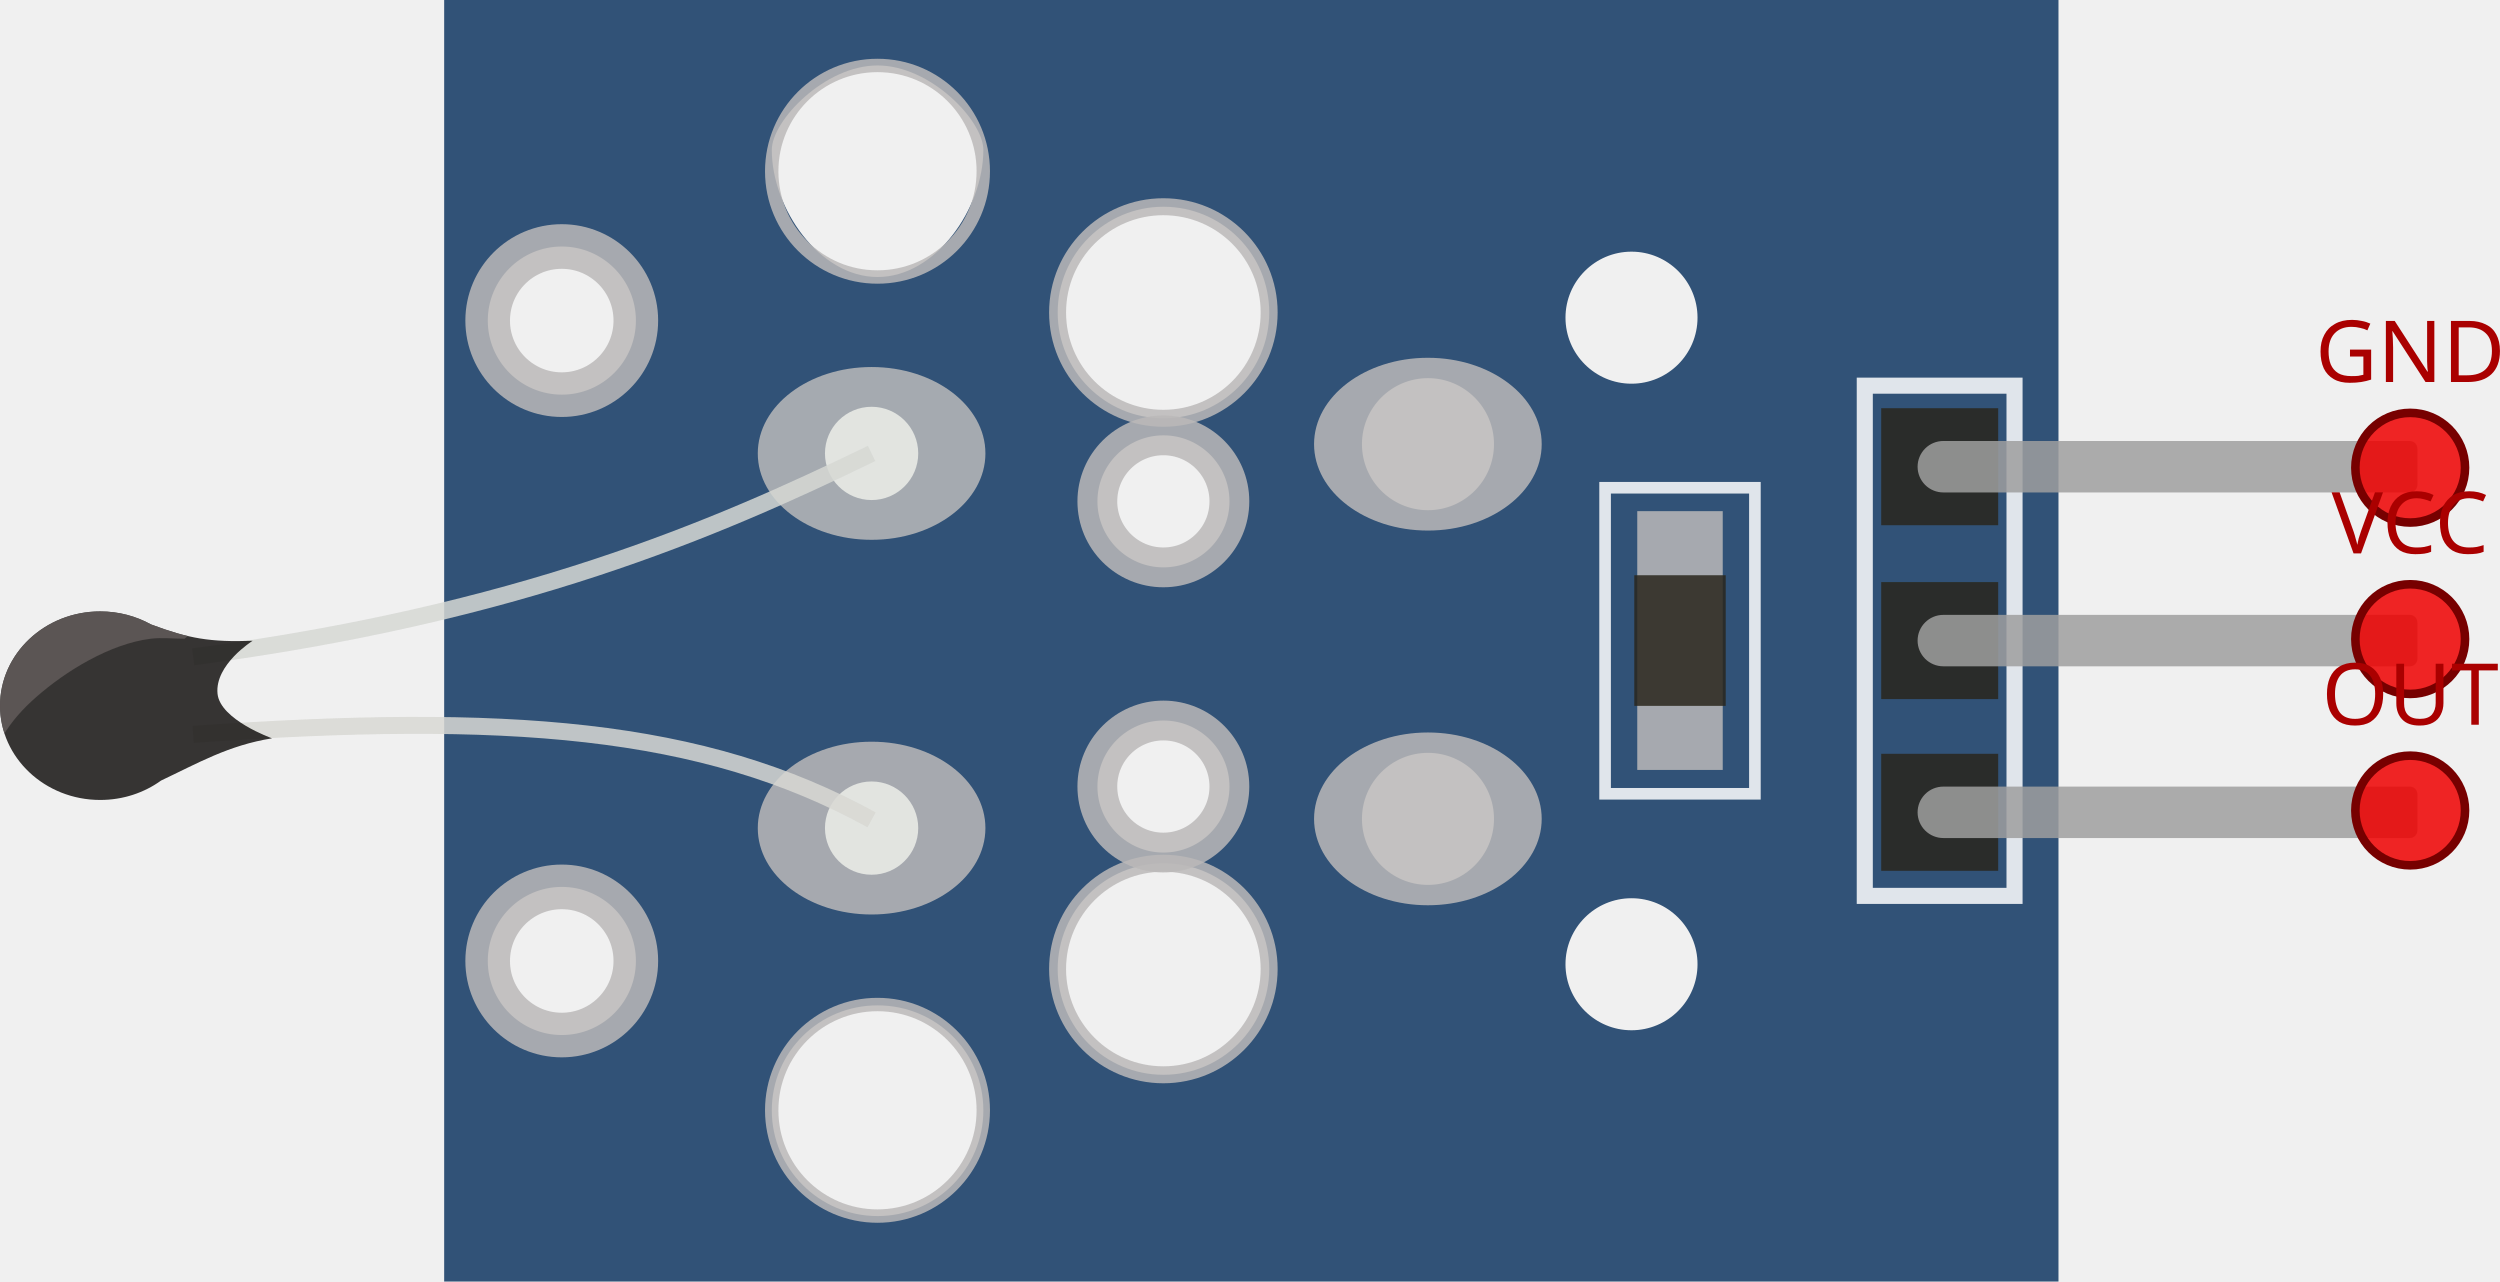
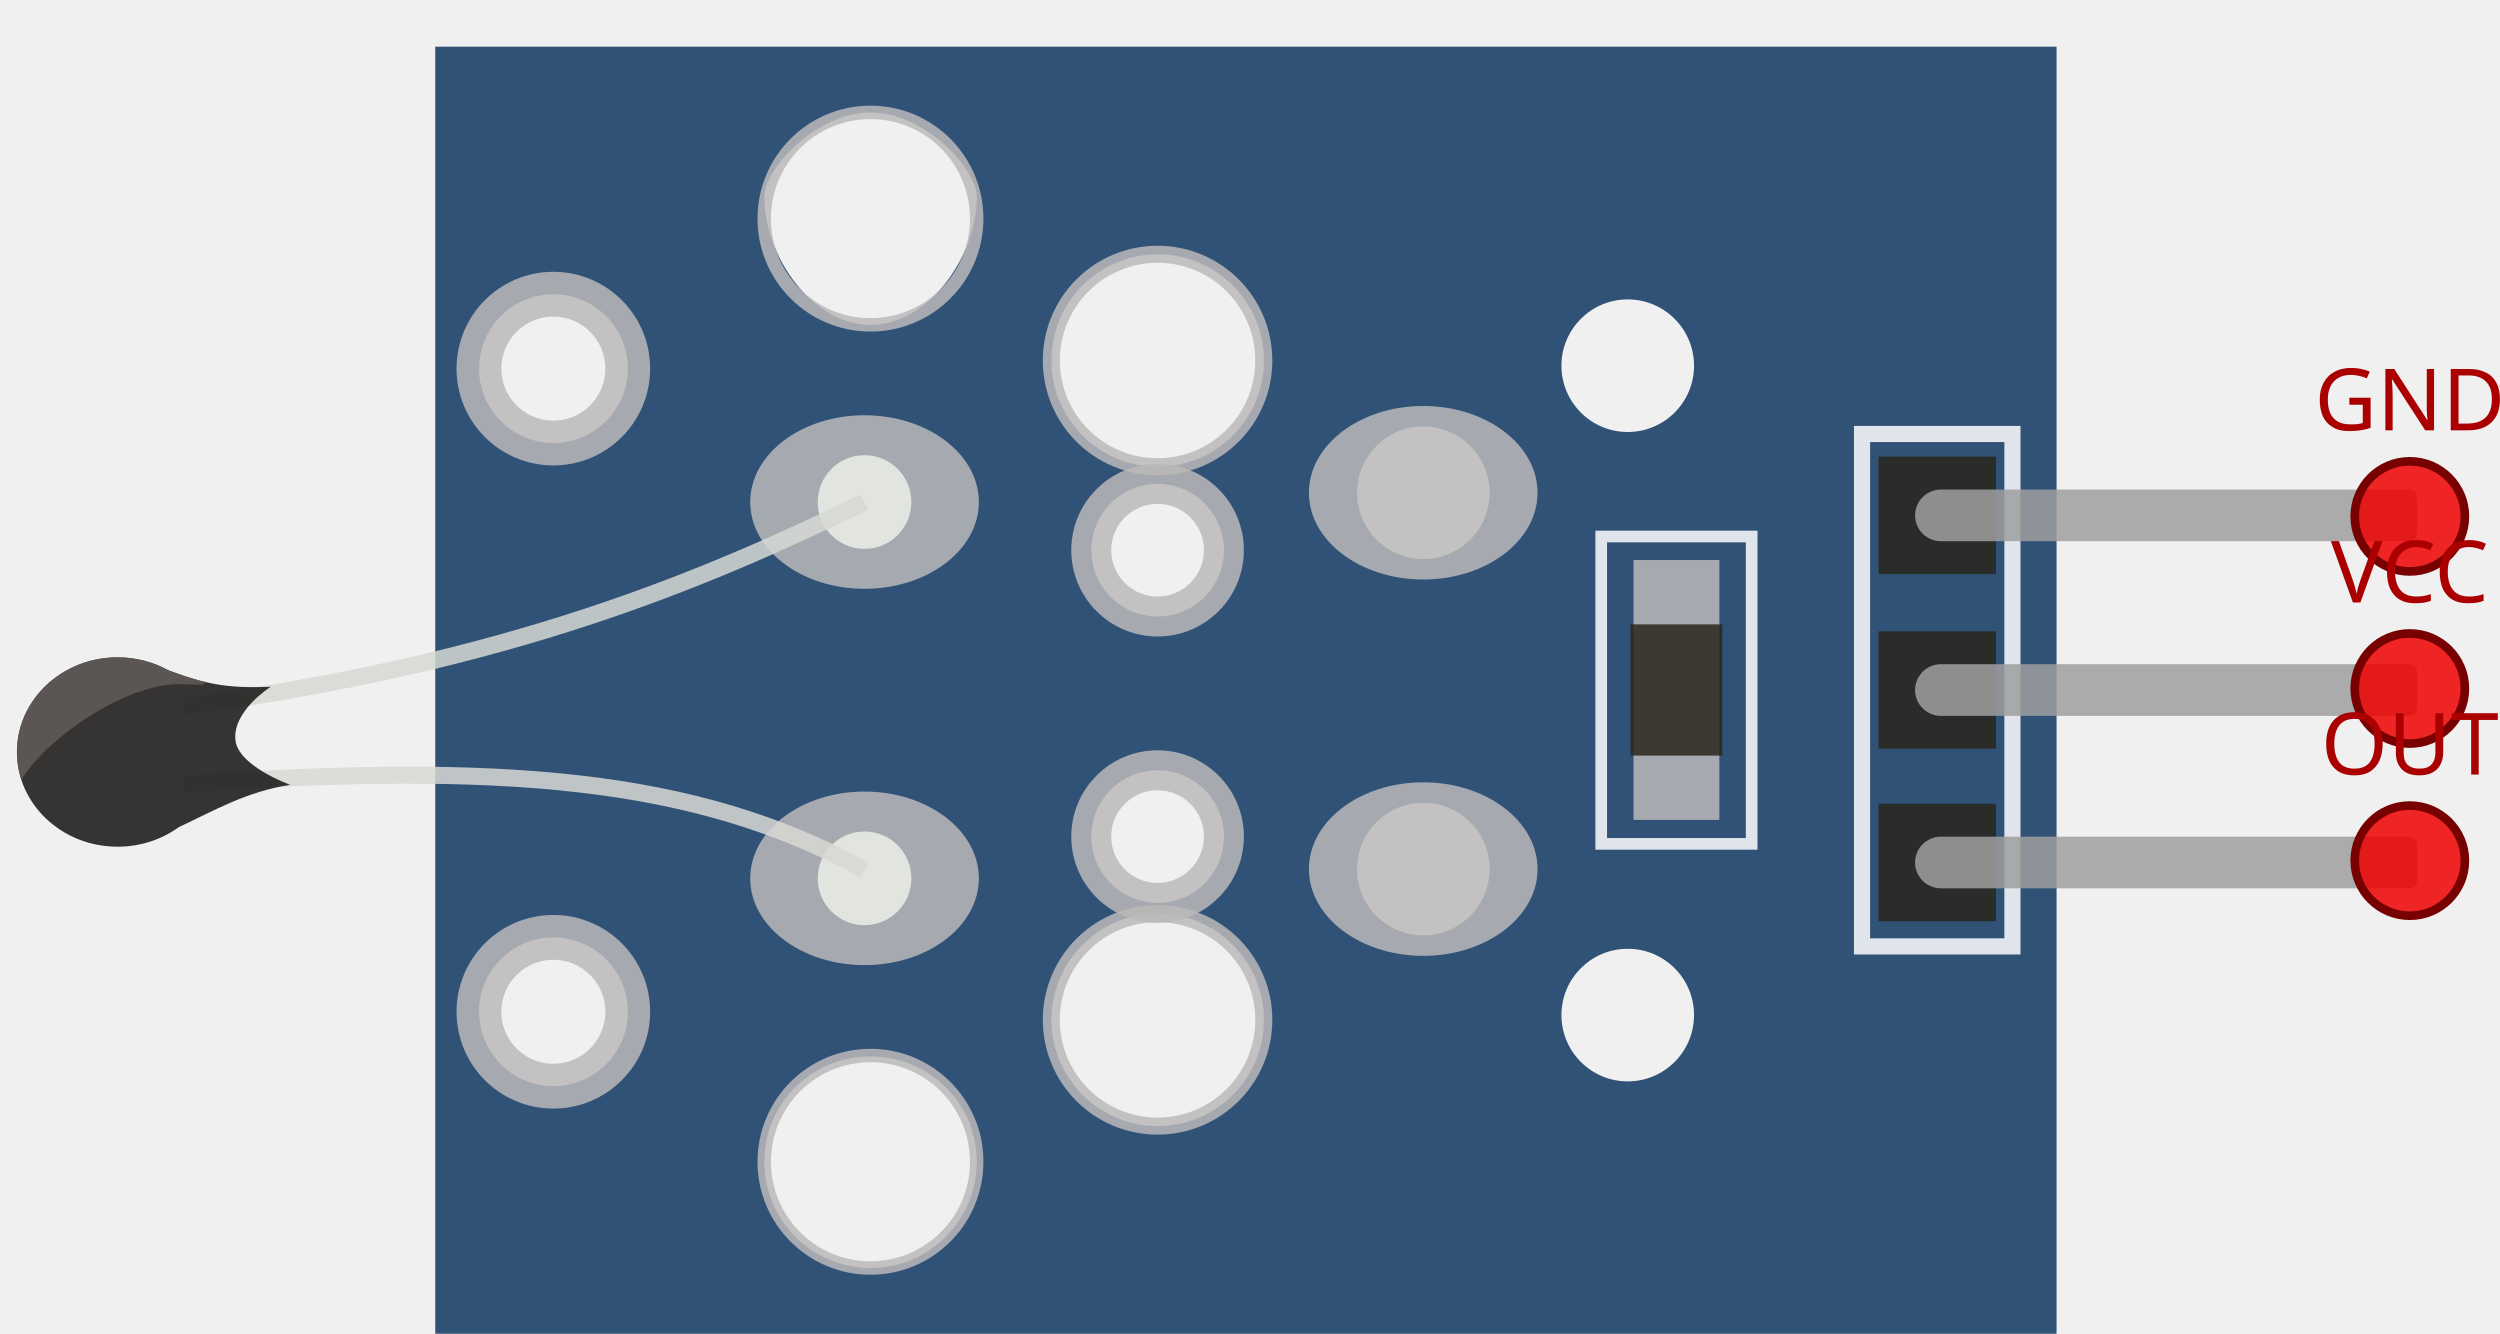
- <svg xmlns="http://www.w3.org/2000/svg" width="145.87" height="74.775" viewBox="0 0 145.87 74.775" version="1.1" id="svg58">
+ <svg xmlns="http://www.w3.org/2000/svg" width="145.24" height="77.485" viewBox="0 0 145.24 77.485" version="1.1" id="svg58">
  <defs id="defs58">
    <defs id="defs31" />
    <clipPath clipPathUnits="userSpaceOnUse" id="clipPath58">
      <path d="M 28.769,58.253 C 27.785,58.964 26.554,59.386 25.216,59.386 21.983,59.386 19.37,56.913 19.37,53.885 19.37,50.857 21.983,48.384 25.216,48.384 26.297,48.384 27.309,48.661 28.177,49.142 30.372,49.965 31.629,50.188 34.113,50.098 34.113,50.098 31.89,51.488 32.063,53.192 32.218,54.71 35.243,55.79 35.243,55.79 32.704,56.194 30.892,57.251 28.769,58.253 Z" id="path58" style="stroke-width:1" />
    </clipPath>
  </defs>
-   <g id="g62" transform="translate(-19.36999,-12.71)">
-     <path d="M 139.478,12.71 H 45.286 V 87.485 H 139.478 Z M 70.575,71.371 C 73.981,71.371 76.747,74.088 76.747,77.494 76.747,80.901 73.981,83.665 70.575,83.665 67.168,83.665 64.403,80.901 64.403,77.494 64.403,74.088 67.168,71.371 70.575,71.371 Z M 87.256,63.079 C 90.662,63.079 93.428,65.844 93.428,69.25 93.428,72.657 90.662,75.422 87.256,75.422 83.849,75.422 81.084,72.657 81.084,69.25 81.084,65.844 83.849,63.079 87.256,63.079 Z M 52.152,64.459 C 54.538,64.459 56.474,66.395 56.474,68.78 56.474,71.165 54.538,73.102 52.152,73.102 49.768,73.102 47.831,71.165 47.831,68.78 47.831,66.395 49.768,64.459 52.152,64.459 Z M 114.565,65.12 C 116.691,65.12 118.417,66.846 118.417,68.972 118.417,71.098 116.691,72.824 114.565,72.824 112.439,72.824 110.713,71.098 110.713,68.972 110.713,66.846 112.439,65.12 114.565,65.12 Z M 102.689,56.637 C 104.815,56.637 106.542,58.364 106.542,60.49 106.542,62.616 104.815,64.342 102.689,64.342 100.563,64.342 98.837,62.616 98.837,60.49 98.837,58.364 100.563,56.637 102.689,56.637 Z M 87.256,54.751 C 89.382,54.751 91.108,56.477 91.108,58.603 91.108,60.729 89.382,62.455 87.256,62.455 85.129,62.455 83.403,60.729 83.403,58.603 83.403,56.477 85.129,54.751 87.256,54.751 Z M 87.256,38.111 C 89.382,38.111 91.108,39.837 91.108,41.963 91.108,44.089 89.382,45.815 87.256,45.815 85.129,45.815 83.403,44.089 83.403,41.963 83.403,39.837 85.129,38.111 87.256,38.111 Z M 102.689,34.774 C 104.815,34.774 106.542,36.5 106.542,38.626 106.542,40.753 104.815,42.479 102.689,42.479 100.563,42.479 98.837,40.753 98.837,38.626 98.837,36.5 100.563,34.774 102.689,34.774 Z M 87.256,24.773 C 90.662,24.773 93.428,27.538 93.428,30.944 93.428,34.35 90.662,37.116 87.256,37.116 83.849,37.116 81.084,34.35 81.084,30.944 81.084,27.538 83.849,24.773 87.256,24.773 Z M 52.152,27.094 C 54.538,27.094 56.474,29.03 56.474,31.415 56.474,33.8 54.538,35.737 52.152,35.737 49.768,35.737 47.831,33.8 47.831,31.415 47.831,29.03 49.768,27.094 52.152,27.094 Z M 114.565,27.394 C 116.691,27.394 118.417,29.12 118.417,31.246 118.417,33.372 116.691,35.098 114.565,35.098 112.439,35.098 110.713,33.372 110.713,31.246 110.713,29.12 112.439,27.394 114.565,27.394 Z M 64.403,21.455 C 64.403,19.752 67.489,16.529 70.575,16.529 73.66,16.529 76.747,19.752 76.747,21.455 76.747,24.861 73.981,28.873 70.575,28.873 67.168,28.873 64.403,24.861 64.403,21.455 Z" fill="#0f3661" id="path32" style="opacity:0.85;stroke-width:1.042" />
-     <path d="M 128.176,35.213 V 64.983 H 136.914 V 35.213 Z" fill="none" stroke="#ffffff" stroke-width="0.938px" id="path33" style="opacity:0.85" />
-     <path d="M 119.888,57.634 V 42.535 H 114.901 V 57.634 Z" fill="#bbb9b9" id="path40" style="opacity:0.85;stroke-width:1.042" />
-     <path d="M 120.062,53.896 V 46.274 H 114.727 V 53.896 Z" fill="#29261c" id="path41" style="opacity:0.85;stroke-width:1.042" />
-     <circle cx="52.147" cy="31.415" r="4.322" stroke-width="2.604px" id="circle41" style="opacity:0.85;fill:none;stroke:#bbb9b9;stroke-linejoin:miter" />
-     <circle cx="52.147" cy="68.78" r="4.322" stroke-width="2.604px" id="circle42" style="opacity:0.85;fill:none;stroke:#bbb9b9;stroke-linejoin:miter" />
-     <circle cx="87.25" cy="69.25" r="6.172" stroke-width="0.99px" id="circle43" style="opacity:0.85;fill:none;stroke:#bbb9b9;stroke-linejoin:miter" />
-     <circle cx="87.25" cy="30.944" r="6.172" stroke-width="0.99px" id="circle44" style="opacity:0.85;fill:none;stroke:#bbb9b9;stroke-linejoin:miter" />
-     <circle cx="87.25" cy="41.963" r="3.852" stroke-width="2.323px" id="circle45" style="opacity:0.85;fill:none;stroke:#bbb9b9;stroke-linejoin:miter" />
-     <circle cx="87.25" cy="58.603" r="3.852" stroke-width="2.323px" id="circle46" style="opacity:0.85;fill:none;stroke:#bbb9b9;stroke-linejoin:miter" />
-     <circle cx="70.57" cy="77.494" r="6.172" stroke-width="0.781px" id="circle47" style="opacity:0.85;fill:none;stroke:#bbb9b9;stroke-linejoin:miter" />
-     <circle cx="70.57" cy="22.701" r="6.172" stroke-width="0.781px" id="circle48" style="opacity:0.85;fill:none;stroke:#bbb9b9;stroke-linejoin:miter" />
-     <ellipse cx="70.226" cy="39.166" rx="6.641" ry="5.041" fill="#bababa" id="ellipse48" style="opacity:0.85;stroke-width:1.042" />
-     <ellipse cx="70.226" cy="61.028" rx="6.641" ry="5.041" fill="#bbb9b9" id="ellipse49" style="opacity:0.85;stroke-width:1.042" />
-     <circle cx="70.226" cy="39.166" r="2.721" fill="#eceee9" id="circle49" style="opacity:0.85;stroke-width:1.042" />
-     <circle cx="70.226" cy="61.028" r="2.721" fill="#eceee9" id="circle50" style="opacity:0.85;stroke-width:1.042" />
-     <path d="M 70.226,39.166 C 61.03,43.633 49.587,48.55 30.641,51.034" fill="none" stroke="#d6d8d4" stroke-linejoin="miter" stroke-width="0.99px" id="path50" style="opacity:0.85" />
-     <path d="M 70.226,60.547 C 60.348,55.106 48.921,54.283 30.641,55.558" fill="none" stroke="#d8d8d3" stroke-linejoin="miter" stroke-width="0.99px" id="path51" style="opacity:0.85" />
-     <path d="M 28.769,58.253 C 27.785,58.964 26.554,59.386 25.216,59.386 21.983,59.386 19.37,56.913 19.37,53.885 19.37,50.857 21.983,48.384 25.216,48.384 26.297,48.384 27.309,48.661 28.177,49.142 30.372,49.965 31.629,50.188 34.113,50.098 34.113,50.098 31.89,51.488 32.063,53.192 32.218,54.71 35.243,55.79 35.243,55.79 32.704,56.194 30.892,57.251 28.769,58.253 Z" fill="#151312" id="path52" style="opacity:0.85;stroke-width:1.042" />
-     <path d="M 30.136,49.979 C 29.493,49.979 28.798,49.899 28.162,49.979 25.791,50.275 23.209,51.86 21.465,53.398 20.702,54.07 20.058,54.785 19.534,55.659 19.354,55.958 19.155,56.245 18.985,56.547 18.976,56.559 18.761,56.959 18.726,56.924 18.568,56.767 18.68,55.887 18.68,55.725 18.68,54.273 18.696,52.919 19.036,51.497 19.489,49.593 19.939,47.116 21.543,45.77 22.161,45.253 23.021,45.027 23.77,44.79 24.8,44.466 25.954,44.217 27.046,44.367 28.873,44.618 30.289,46.564 30.617,48.292 30.701,48.731 30.534,49.222 30.534,49.657" fill="#615a59" id="path53" style="opacity:0.85;stroke-width:1.042" clip-path="url(#clipPath58)" />
-     <circle cx="114.559" cy="31.246" id="circle53" r="0" style="opacity:0.85;fill:none;stroke:#bbb9b9;stroke-width:2.323px;stroke-linejoin:miter" />
-     <circle cx="114.559" cy="68.972" id="circle54" r="0" style="opacity:0.85;fill:none;stroke:#bbb9b9;stroke-width:2.323px;stroke-linejoin:miter" />
-     <path d="M 102.684,55.449 C 106.35,55.449 109.325,57.707 109.325,60.49 109.325,63.271 106.35,65.53 102.684,65.53 99.019,65.53 96.043,63.271 96.043,60.49 96.043,57.707 99.019,55.449 102.684,55.449 Z M 102.684,56.637 C 104.81,56.637 106.536,58.364 106.536,60.49 106.536,62.616 104.81,64.342 102.684,64.342 100.558,64.342 98.832,62.616 98.832,60.49 98.832,58.364 100.558,56.637 102.684,56.637 Z" fill="#bbb9b9" id="path54" style="opacity:0.85;stroke-width:1.042" />
-     <path d="M 102.684,33.586 C 106.35,33.586 109.325,35.845 109.325,38.626 109.325,41.409 106.35,43.667 102.684,43.667 99.019,43.667 96.043,41.409 96.043,38.626 96.043,35.845 99.019,33.586 102.684,33.586 Z M 102.684,34.774 C 104.81,34.774 106.536,36.5 106.536,38.626 106.536,40.753 104.81,42.479 102.684,42.479 100.558,42.479 98.832,40.753 98.832,38.626 98.832,36.5 100.558,34.774 102.684,34.774 Z" fill="#bbb9b9" id="path55" style="opacity:0.85;stroke-width:1.042" />
-     <path d="M 113.024,59.026 V 41.169 H 121.765 V 59.026 Z" fill="none" stroke="#ffffff" stroke-linejoin="miter" stroke-width="0.677px" id="path56" style="opacity:0.85" />
-     <g id="g59">
-       <path d="M 129.134,36.528 V 43.356 H 135.961 V 36.528 Z" id="path36" style="opacity:0.85;fill:#29261c;stroke-width:1.042" />
-       <path d="M 132.759,38.441 C 132.361,38.441 131.979,38.599 131.698,38.881 131.416,39.163 131.258,39.544 131.258,39.942 131.258,40.34 131.416,40.722 131.698,41.004 131.979,41.285 132.361,41.443 132.759,41.443 H 159.98 C 160.223,41.443 160.421,41.245 160.421,41.003 V 38.883 C 160.421,38.639 160.223,38.441 159.98,38.441 Z" id="path39" style="opacity:0.85;fill:#9f9f9f;stroke-width:1.042" />
-       <g id="g56" transform="translate(-0.6300049,-7.290001)">
-         <circle id="pin-GND" cx="160.63" cy="47.29" r="3.2" fill="#ee0000" fill-opacity="0.85" stroke="#770000" stroke-width="0.5" />
-         <text x="160.63" y="42.29" font-size="5px" fill="#aa0000" text-anchor="middle" font-family="sans-serif" id="text56">GND</text>
-       </g>
+   <path d="M 119.478,2.71 H 25.286 V 77.485 H 119.478 Z M 50.575,61.371 C 53.981,61.371 56.747,64.088 56.747,67.494 56.747,70.901 53.981,73.665 50.575,73.665 47.168,73.665 44.403,70.901 44.403,67.494 44.403,64.088 47.168,61.371 50.575,61.371 Z M 67.256,53.079 C 70.662,53.079 73.428,55.844 73.428,59.25 73.428,62.657 70.662,65.422 67.256,65.422 63.849,65.422 61.084,62.657 61.084,59.25 61.084,55.844 63.849,53.079 67.256,53.079 Z M 32.152,54.459 C 34.538,54.459 36.474,56.395 36.474,58.78 36.474,61.165 34.538,63.102 32.152,63.102 29.768,63.102 27.831,61.165 27.831,58.78 27.831,56.395 29.768,54.459 32.152,54.459 Z M 94.565,55.12 C 96.691,55.12 98.417,56.846 98.417,58.972 98.417,61.098 96.691,62.824 94.565,62.824 92.439,62.824 90.713,61.098 90.713,58.972 90.713,56.846 92.439,55.12 94.565,55.12 Z M 82.689,46.637 C 84.815,46.637 86.542,48.364 86.542,50.49 86.542,52.616 84.815,54.342 82.689,54.342 80.563,54.342 78.837,52.616 78.837,50.49 78.837,48.364 80.563,46.637 82.689,46.637 Z M 67.256,44.751 C 69.382,44.751 71.108,46.477 71.108,48.603 71.108,50.729 69.382,52.455 67.256,52.455 65.129,52.455 63.403,50.729 63.403,48.603 63.403,46.477 65.129,44.751 67.256,44.751 Z M 67.256,28.111 C 69.382,28.111 71.108,29.837 71.108,31.963 71.108,34.089 69.382,35.815 67.256,35.815 65.129,35.815 63.403,34.089 63.403,31.963 63.403,29.837 65.129,28.111 67.256,28.111 Z M 82.689,24.774 C 84.815,24.774 86.542,26.5 86.542,28.626 86.542,30.753 84.815,32.479 82.689,32.479 80.563,32.479 78.837,30.753 78.837,28.626 78.837,26.5 80.563,24.774 82.689,24.774 Z M 67.256,14.773 C 70.662,14.773 73.428,17.538 73.428,20.944 73.428,24.35 70.662,27.116 67.256,27.116 63.849,27.116 61.084,24.35 61.084,20.944 61.084,17.538 63.849,14.773 67.256,14.773 Z M 32.152,17.094 C 34.538,17.094 36.474,19.03 36.474,21.415 36.474,23.8 34.538,25.737 32.152,25.737 29.768,25.737 27.831,23.8 27.831,21.415 27.831,19.03 29.768,17.094 32.152,17.094 Z M 94.565,17.394 C 96.691,17.394 98.417,19.12 98.417,21.246 98.417,23.372 96.691,25.098 94.565,25.098 92.439,25.098 90.713,23.372 90.713,21.246 90.713,19.12 92.439,17.394 94.565,17.394 Z M 44.403,11.455 C 44.403,9.752 47.489,6.529 50.575,6.529 53.66,6.529 56.747,9.752 56.747,11.455 56.747,14.861 53.981,18.873 50.575,18.873 47.168,18.873 44.403,14.861 44.403,11.455 Z" fill="#0f3661" id="path32" style="opacity:0.85;stroke-width:1.042" />
+   <path d="M 108.176,25.213 V 54.983 H 116.914 V 25.213 Z" fill="none" stroke="#ffffff" stroke-width="0.938px" id="path33" style="opacity:0.85" />
+   <path d="M 99.888,47.634 V 32.535 H 94.901 V 47.634 Z" fill="#bbb9b9" id="path40" style="opacity:0.85;stroke-width:1.042" />
+   <path d="M 100.062,43.896 V 36.274 H 94.727 V 43.896 Z" fill="#29261c" id="path41" style="opacity:0.85;stroke-width:1.042" />
+   <circle cx="32.147" cy="21.415" r="4.322" stroke-width="2.604px" id="circle41" style="opacity:0.85;fill:none;stroke:#bbb9b9;stroke-linejoin:miter" />
+   <circle cx="32.147" cy="58.78" r="4.322" stroke-width="2.604px" id="circle42" style="opacity:0.85;fill:none;stroke:#bbb9b9;stroke-linejoin:miter" />
+   <circle cx="67.25" cy="59.25" r="6.172" stroke-width="0.99px" id="circle43" style="opacity:0.85;fill:none;stroke:#bbb9b9;stroke-linejoin:miter" />
+   <circle cx="67.25" cy="20.944" r="6.172" stroke-width="0.99px" id="circle44" style="opacity:0.85;fill:none;stroke:#bbb9b9;stroke-linejoin:miter" />
+   <circle cx="67.25" cy="31.963" r="3.852" stroke-width="2.323px" id="circle45" style="opacity:0.85;fill:none;stroke:#bbb9b9;stroke-linejoin:miter" />
+   <circle cx="67.25" cy="48.603" r="3.852" stroke-width="2.323px" id="circle46" style="opacity:0.85;fill:none;stroke:#bbb9b9;stroke-linejoin:miter" />
+   <circle cx="50.57" cy="67.494" r="6.172" stroke-width="0.781px" id="circle47" style="opacity:0.85;fill:none;stroke:#bbb9b9;stroke-linejoin:miter" />
+   <circle cx="50.57" cy="12.701" r="6.172" stroke-width="0.781px" id="circle48" style="opacity:0.85;fill:none;stroke:#bbb9b9;stroke-linejoin:miter" />
+   <ellipse cx="50.226" cy="29.166" rx="6.641" ry="5.041" fill="#bababa" id="ellipse48" style="opacity:0.85;stroke-width:1.042" />
+   <ellipse cx="50.226" cy="51.028" rx="6.641" ry="5.041" fill="#bbb9b9" id="ellipse49" style="opacity:0.85;stroke-width:1.042" />
+   <circle cx="50.226" cy="29.166" r="2.721" fill="#eceee9" id="circle49" style="opacity:0.85;stroke-width:1.042" />
+   <circle cx="50.226" cy="51.028" r="2.721" fill="#eceee9" id="circle50" style="opacity:0.85;stroke-width:1.042" />
+   <path d="M 50.226,29.166 C 41.03,33.633 29.587,38.55 10.641,41.034" fill="none" stroke="#d6d8d4" stroke-linejoin="miter" stroke-width="0.99px" id="path50" style="opacity:0.85" />
+   <path d="M 50.226,50.547 C 40.348,45.106 28.921,44.283 10.641,45.558" fill="none" stroke="#d8d8d3" stroke-linejoin="miter" stroke-width="0.99px" id="path51" style="opacity:0.85" />
+   <path d="M 10.383,48.057 C 9.398,48.767 8.167,49.19 6.829,49.19 3.596,49.19 0.983,46.717 0.983,43.689 0.983,40.661 3.596,38.188 6.829,38.188 7.911,38.188 8.922,38.465 9.79,38.946 11.986,39.769 13.242,39.992 15.727,39.901 15.727,39.901 13.504,41.292 13.677,42.995 13.832,44.514 16.857,45.593 16.857,45.593 14.317,45.997 12.506,47.055 10.383,48.057 Z" fill="#151312" id="path52" style="opacity:0.85;stroke-width:1.042" />
+   <path d="M 30.136,49.979 C 29.493,49.979 28.798,49.899 28.162,49.979 25.791,50.275 23.209,51.86 21.465,53.398 20.702,54.07 20.058,54.785 19.534,55.659 19.354,55.958 19.155,56.245 18.985,56.547 18.976,56.559 18.761,56.959 18.726,56.924 18.568,56.767 18.68,55.887 18.68,55.725 18.68,54.273 18.696,52.919 19.036,51.497 19.489,49.593 19.939,47.116 21.543,45.77 22.161,45.253 23.021,45.027 23.77,44.79 24.8,44.466 25.954,44.217 27.046,44.367 28.873,44.618 30.289,46.564 30.617,48.292 30.701,48.731 30.534,49.222 30.534,49.657" fill="#615a59" id="path53" style="opacity:0.85;stroke-width:1.042" clip-path="url(#clipPath58)" transform="translate(-18.38652,-10.19635)" />
+   <circle cx="94.559" cy="21.246" id="circle53" r="0" style="opacity:0.85;fill:none;stroke:#bbb9b9;stroke-width:2.323px;stroke-linejoin:miter" />
+   <circle cx="94.559" cy="58.972" id="circle54" r="0" style="opacity:0.85;fill:none;stroke:#bbb9b9;stroke-width:2.323px;stroke-linejoin:miter" />
+   <path d="M 82.684,45.449 C 86.35,45.449 89.325,47.707 89.325,50.49 89.325,53.271 86.35,55.53 82.684,55.53 79.019,55.53 76.043,53.271 76.043,50.49 76.043,47.707 79.019,45.449 82.684,45.449 Z M 82.684,46.637 C 84.81,46.637 86.536,48.364 86.536,50.49 86.536,52.616 84.81,54.342 82.684,54.342 80.558,54.342 78.832,52.616 78.832,50.49 78.832,48.364 80.558,46.637 82.684,46.637 Z" fill="#bbb9b9" id="path54" style="opacity:0.85;stroke-width:1.042" />
+   <path d="M 82.684,23.586 C 86.35,23.586 89.325,25.845 89.325,28.626 89.325,31.409 86.35,33.667 82.684,33.667 79.019,33.667 76.043,31.409 76.043,28.626 76.043,25.845 79.019,23.586 82.684,23.586 Z M 82.684,24.774 C 84.81,24.774 86.536,26.5 86.536,28.626 86.536,30.753 84.81,32.479 82.684,32.479 80.558,32.479 78.832,30.753 78.832,28.626 78.832,26.5 80.558,24.774 82.684,24.774 Z" fill="#bbb9b9" id="path55" style="opacity:0.85;stroke-width:1.042" />
+   <path d="M 93.024,49.026 V 31.169 H 101.765 V 49.026 Z" fill="none" stroke="#ffffff" stroke-linejoin="miter" stroke-width="0.677px" id="path56" style="opacity:0.85" />
+   <g id="g59" transform="translate(-20,-10)">
+     <path d="M 129.134,36.528 V 43.356 H 135.961 V 36.528 Z" id="path36" style="opacity:0.85;fill:#29261c;stroke-width:1.042" />
+     <path d="M 132.759,38.441 C 132.361,38.441 131.979,38.599 131.698,38.881 131.416,39.163 131.258,39.544 131.258,39.942 131.258,40.34 131.416,40.722 131.698,41.004 131.979,41.285 132.361,41.443 132.759,41.443 H 159.98 C 160.223,41.443 160.421,41.245 160.421,41.003 V 38.883 C 160.421,38.639 160.223,38.441 159.98,38.441 Z" id="path39" style="opacity:0.85;fill:#9f9f9f;stroke-width:1.042" />
+     <g id="g56" transform="translate(-0.6300049,-7.290001)">
+       <circle id="pin-GND" cx="160.63" cy="47.29" r="3.2" fill="#ee0000" fill-opacity="0.85" stroke="#770000" stroke-width="0.5" />
+       <text x="160.63" y="42.29" font-size="5px" fill="#aa0000" text-anchor="middle" font-family="sans-serif" id="text56">GND</text>
    </g>
-     <g id="g61">
-       <path d="M 129.134,46.674 V 53.501 H 135.961 V 46.674 Z" id="path35" style="opacity:0.85;fill:#29261c;stroke-width:1.042" />
-       <path d="M 132.759,48.587 C 132.361,48.587 131.979,48.744 131.698,49.027 131.416,49.308 131.258,49.689 131.258,50.087 V 50.088 C 131.258,50.486 131.416,50.867 131.698,51.149 131.979,51.43 132.361,51.588 132.759,51.588 H 159.98 C 160.223,51.588 160.421,51.391 160.421,51.148 V 49.028 C 160.421,48.784 160.223,48.587 159.98,48.587 Z" id="path38" style="opacity:0.85;fill:#9f9f9f;stroke-width:1.042" />
-       <g id="g57" transform="translate(-0.6300049,-7.290001)">
-         <circle id="pin-VCC" cx="160.63" cy="57.29" r="3.2" fill="#ee0000" fill-opacity="0.85" stroke="#770000" stroke-width="0.5" />
-         <text x="160.63" y="52.29" font-size="5px" fill="#aa0000" text-anchor="middle" font-family="sans-serif" id="text57">VCC</text>
-       </g>
+   </g>
+   <g id="g61" transform="translate(-20,-10)">
+     <path d="M 129.134,46.674 V 53.501 H 135.961 V 46.674 Z" id="path35" style="opacity:0.85;fill:#29261c;stroke-width:1.042" />
+     <path d="M 132.759,48.587 C 132.361,48.587 131.979,48.744 131.698,49.027 131.416,49.308 131.258,49.689 131.258,50.087 V 50.088 C 131.258,50.486 131.416,50.867 131.698,51.149 131.979,51.43 132.361,51.588 132.759,51.588 H 159.98 C 160.223,51.588 160.421,51.391 160.421,51.148 V 49.028 C 160.421,48.784 160.223,48.587 159.98,48.587 Z" id="path38" style="opacity:0.85;fill:#9f9f9f;stroke-width:1.042" />
+     <g id="g57" transform="translate(-0.6300049,-7.290001)">
+       <circle id="pin-VCC" cx="160.63" cy="57.29" r="3.2" fill="#ee0000" fill-opacity="0.85" stroke="#770000" stroke-width="0.5" />
+       <text x="160.63" y="52.29" font-size="5px" fill="#aa0000" text-anchor="middle" font-family="sans-serif" id="text57">VCC</text>
    </g>
-     <g id="g60" transform="translate(0,-0.1100006)">
-       <path d="M 129.134,56.803 V 63.63 H 135.961 V 56.803 Z" id="path34" style="opacity:0.85;fill:#29261c;stroke-width:1.042" />
-       <path d="M 132.759,58.717 C 132.361,58.717 131.979,58.874 131.698,59.156 131.416,59.438 131.258,59.819 131.258,60.217 V 60.218 C 131.258,60.616 131.416,60.997 131.698,61.278 131.979,61.559 132.361,61.718 132.759,61.718 H 159.98 C 160.223,61.718 160.421,61.521 160.421,61.277 V 59.157 C 160.421,58.914 160.223,58.717 159.98,58.717 Z" id="path37" style="opacity:0.85;fill:#9f9f9f;stroke-width:1.042" />
-       <g id="g58" transform="translate(-0.6300049,-7.290001)">
-         <circle id="pin-OUT" cx="160.63" cy="67.4" r="3.2" fill="#ee0000" fill-opacity="0.85" stroke="#770000" stroke-width="0.5" />
-         <text x="160.63" y="62.4" font-size="5px" fill="#aa0000" text-anchor="middle" font-family="sans-serif" id="text58">OUT</text>
-       </g>
+   </g>
+   <g id="g60" transform="translate(-20,-10.11)">
+     <path d="M 129.134,56.803 V 63.63 H 135.961 V 56.803 Z" id="path34" style="opacity:0.85;fill:#29261c;stroke-width:1.042" />
+     <path d="M 132.759,58.717 C 132.361,58.717 131.979,58.874 131.698,59.156 131.416,59.438 131.258,59.819 131.258,60.217 V 60.218 C 131.258,60.616 131.416,60.997 131.698,61.278 131.979,61.559 132.361,61.718 132.759,61.718 H 159.98 C 160.223,61.718 160.421,61.521 160.421,61.277 V 59.157 C 160.421,58.914 160.223,58.717 159.98,58.717 Z" id="path37" style="opacity:0.85;fill:#9f9f9f;stroke-width:1.042" />
+     <g id="g58" transform="translate(-0.6300049,-7.290001)">
+       <circle id="pin-OUT" cx="160.63" cy="67.4" r="3.2" fill="#ee0000" fill-opacity="0.85" stroke="#770000" stroke-width="0.5" />
+       <text x="160.63" y="62.4" font-size="5px" fill="#aa0000" text-anchor="middle" font-family="sans-serif" id="text58">OUT</text>
    </g>
  </g>
</svg>
